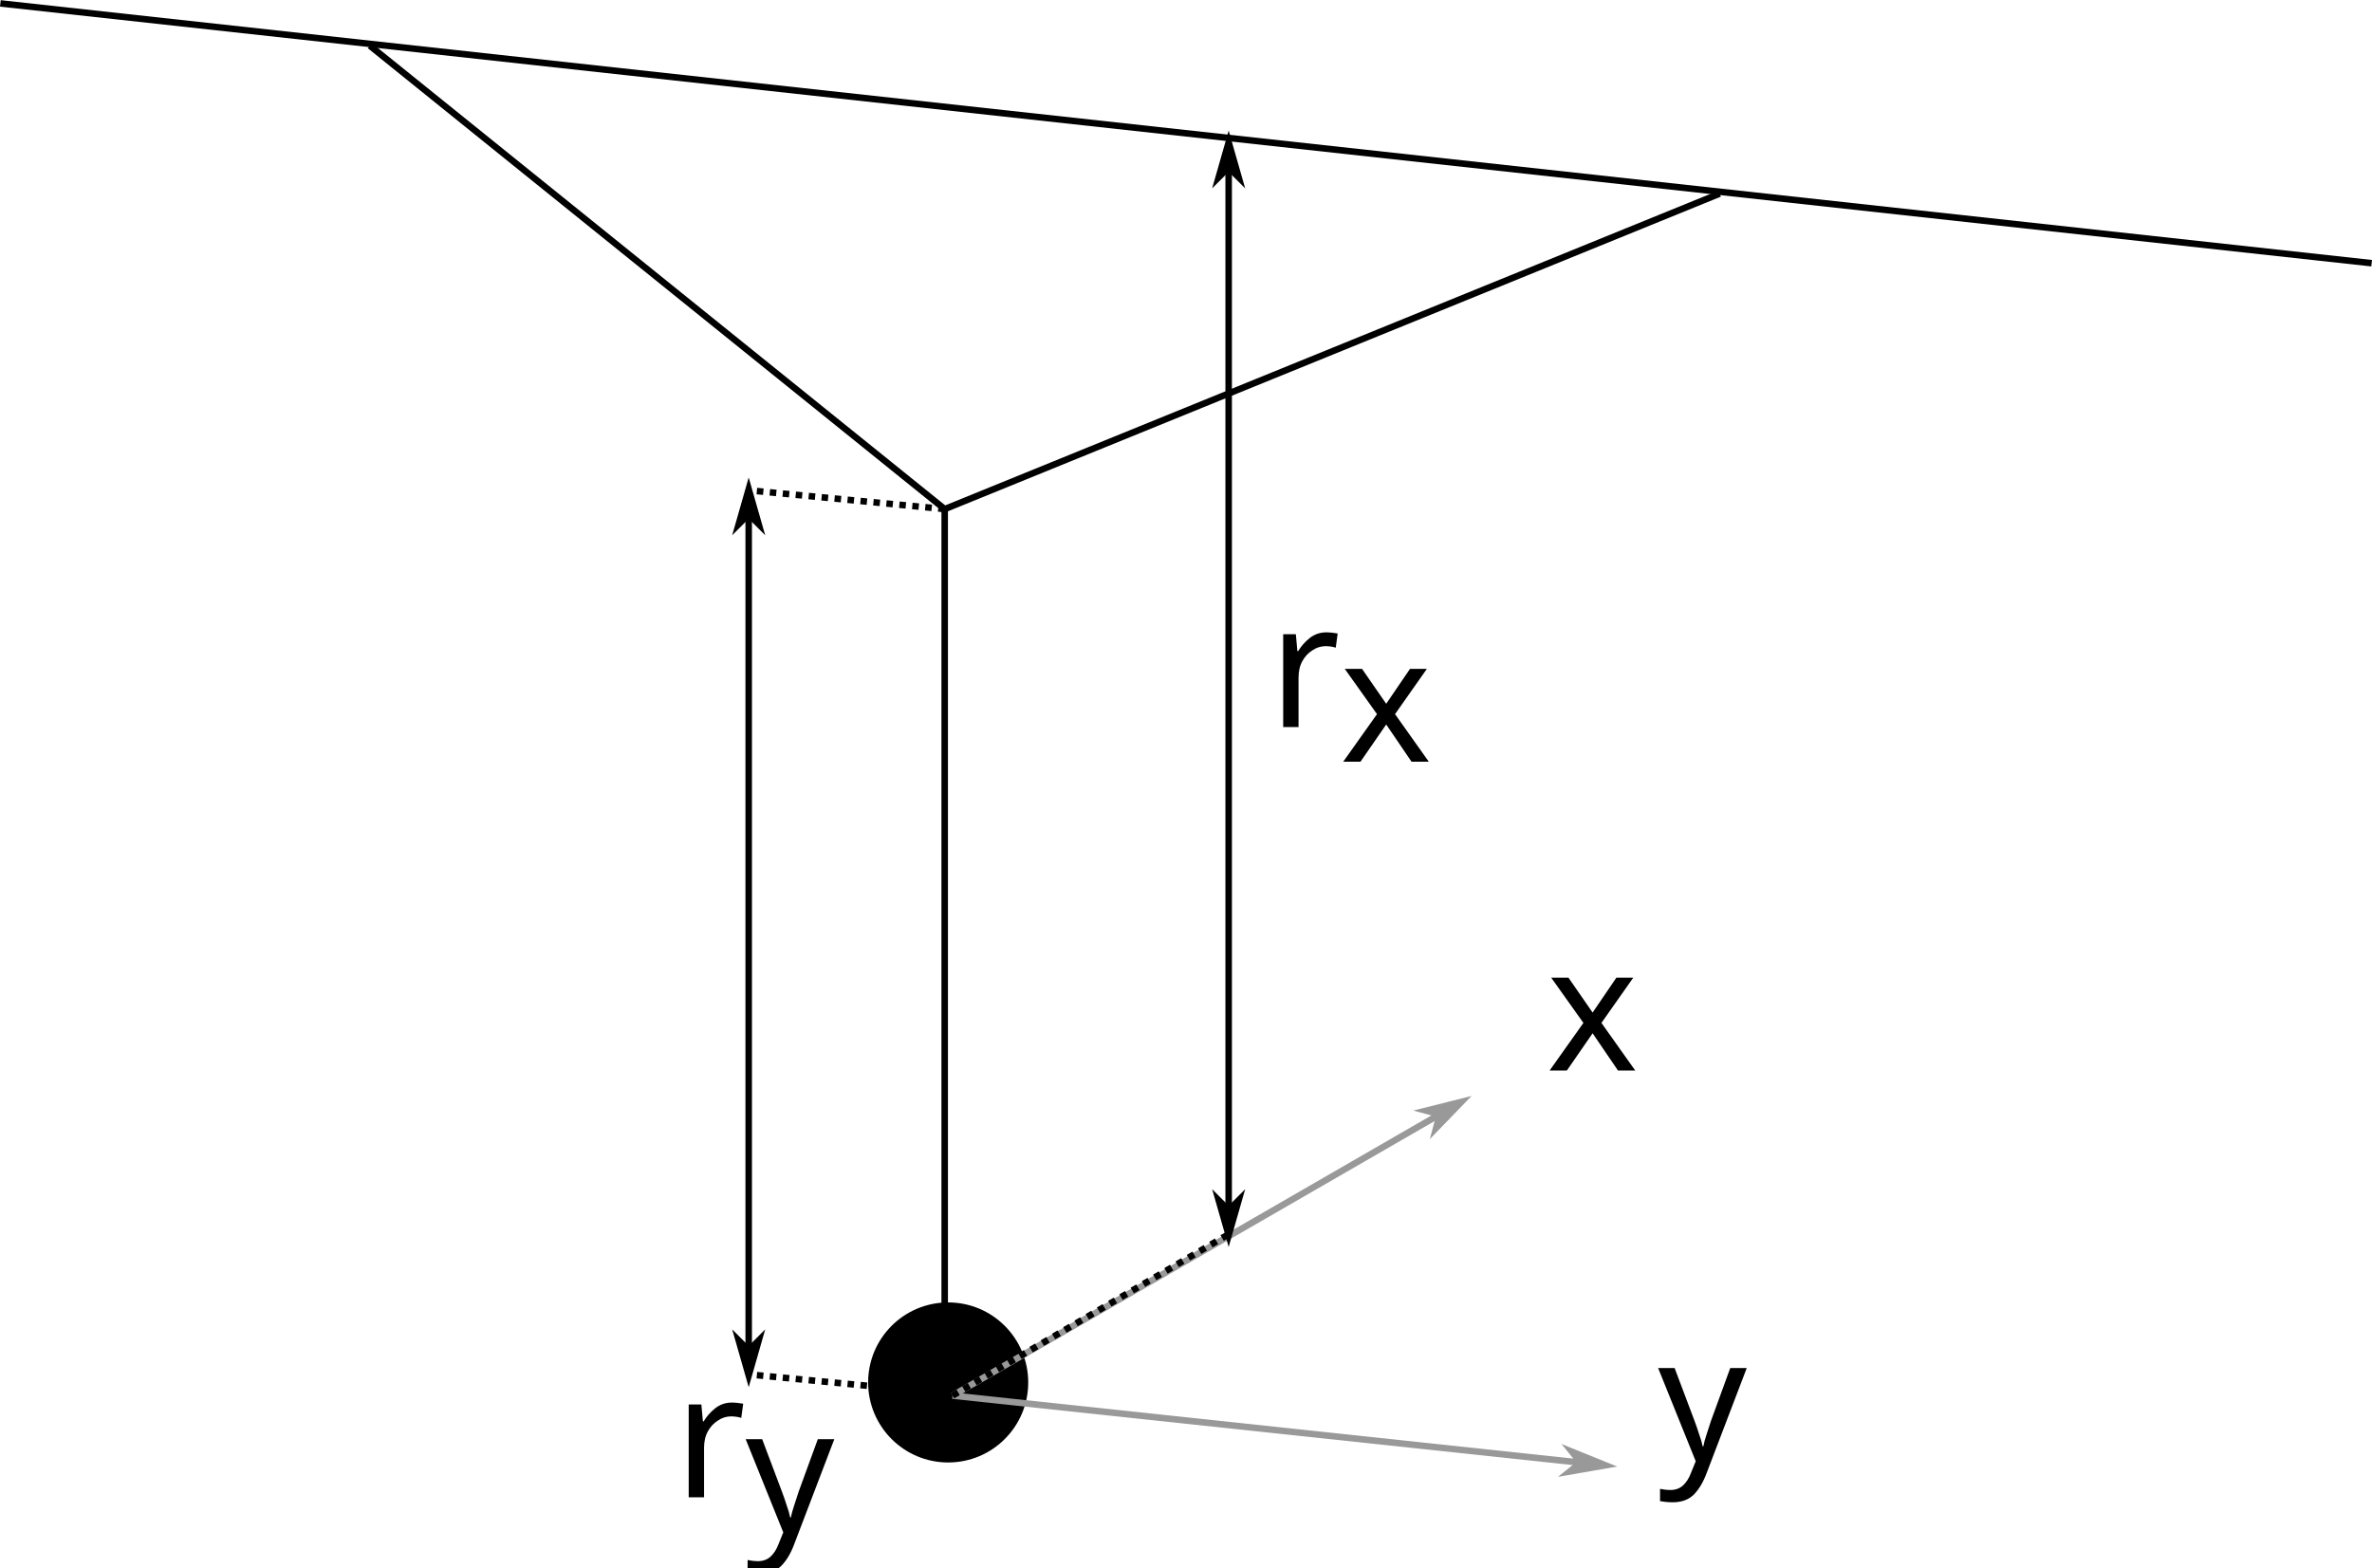
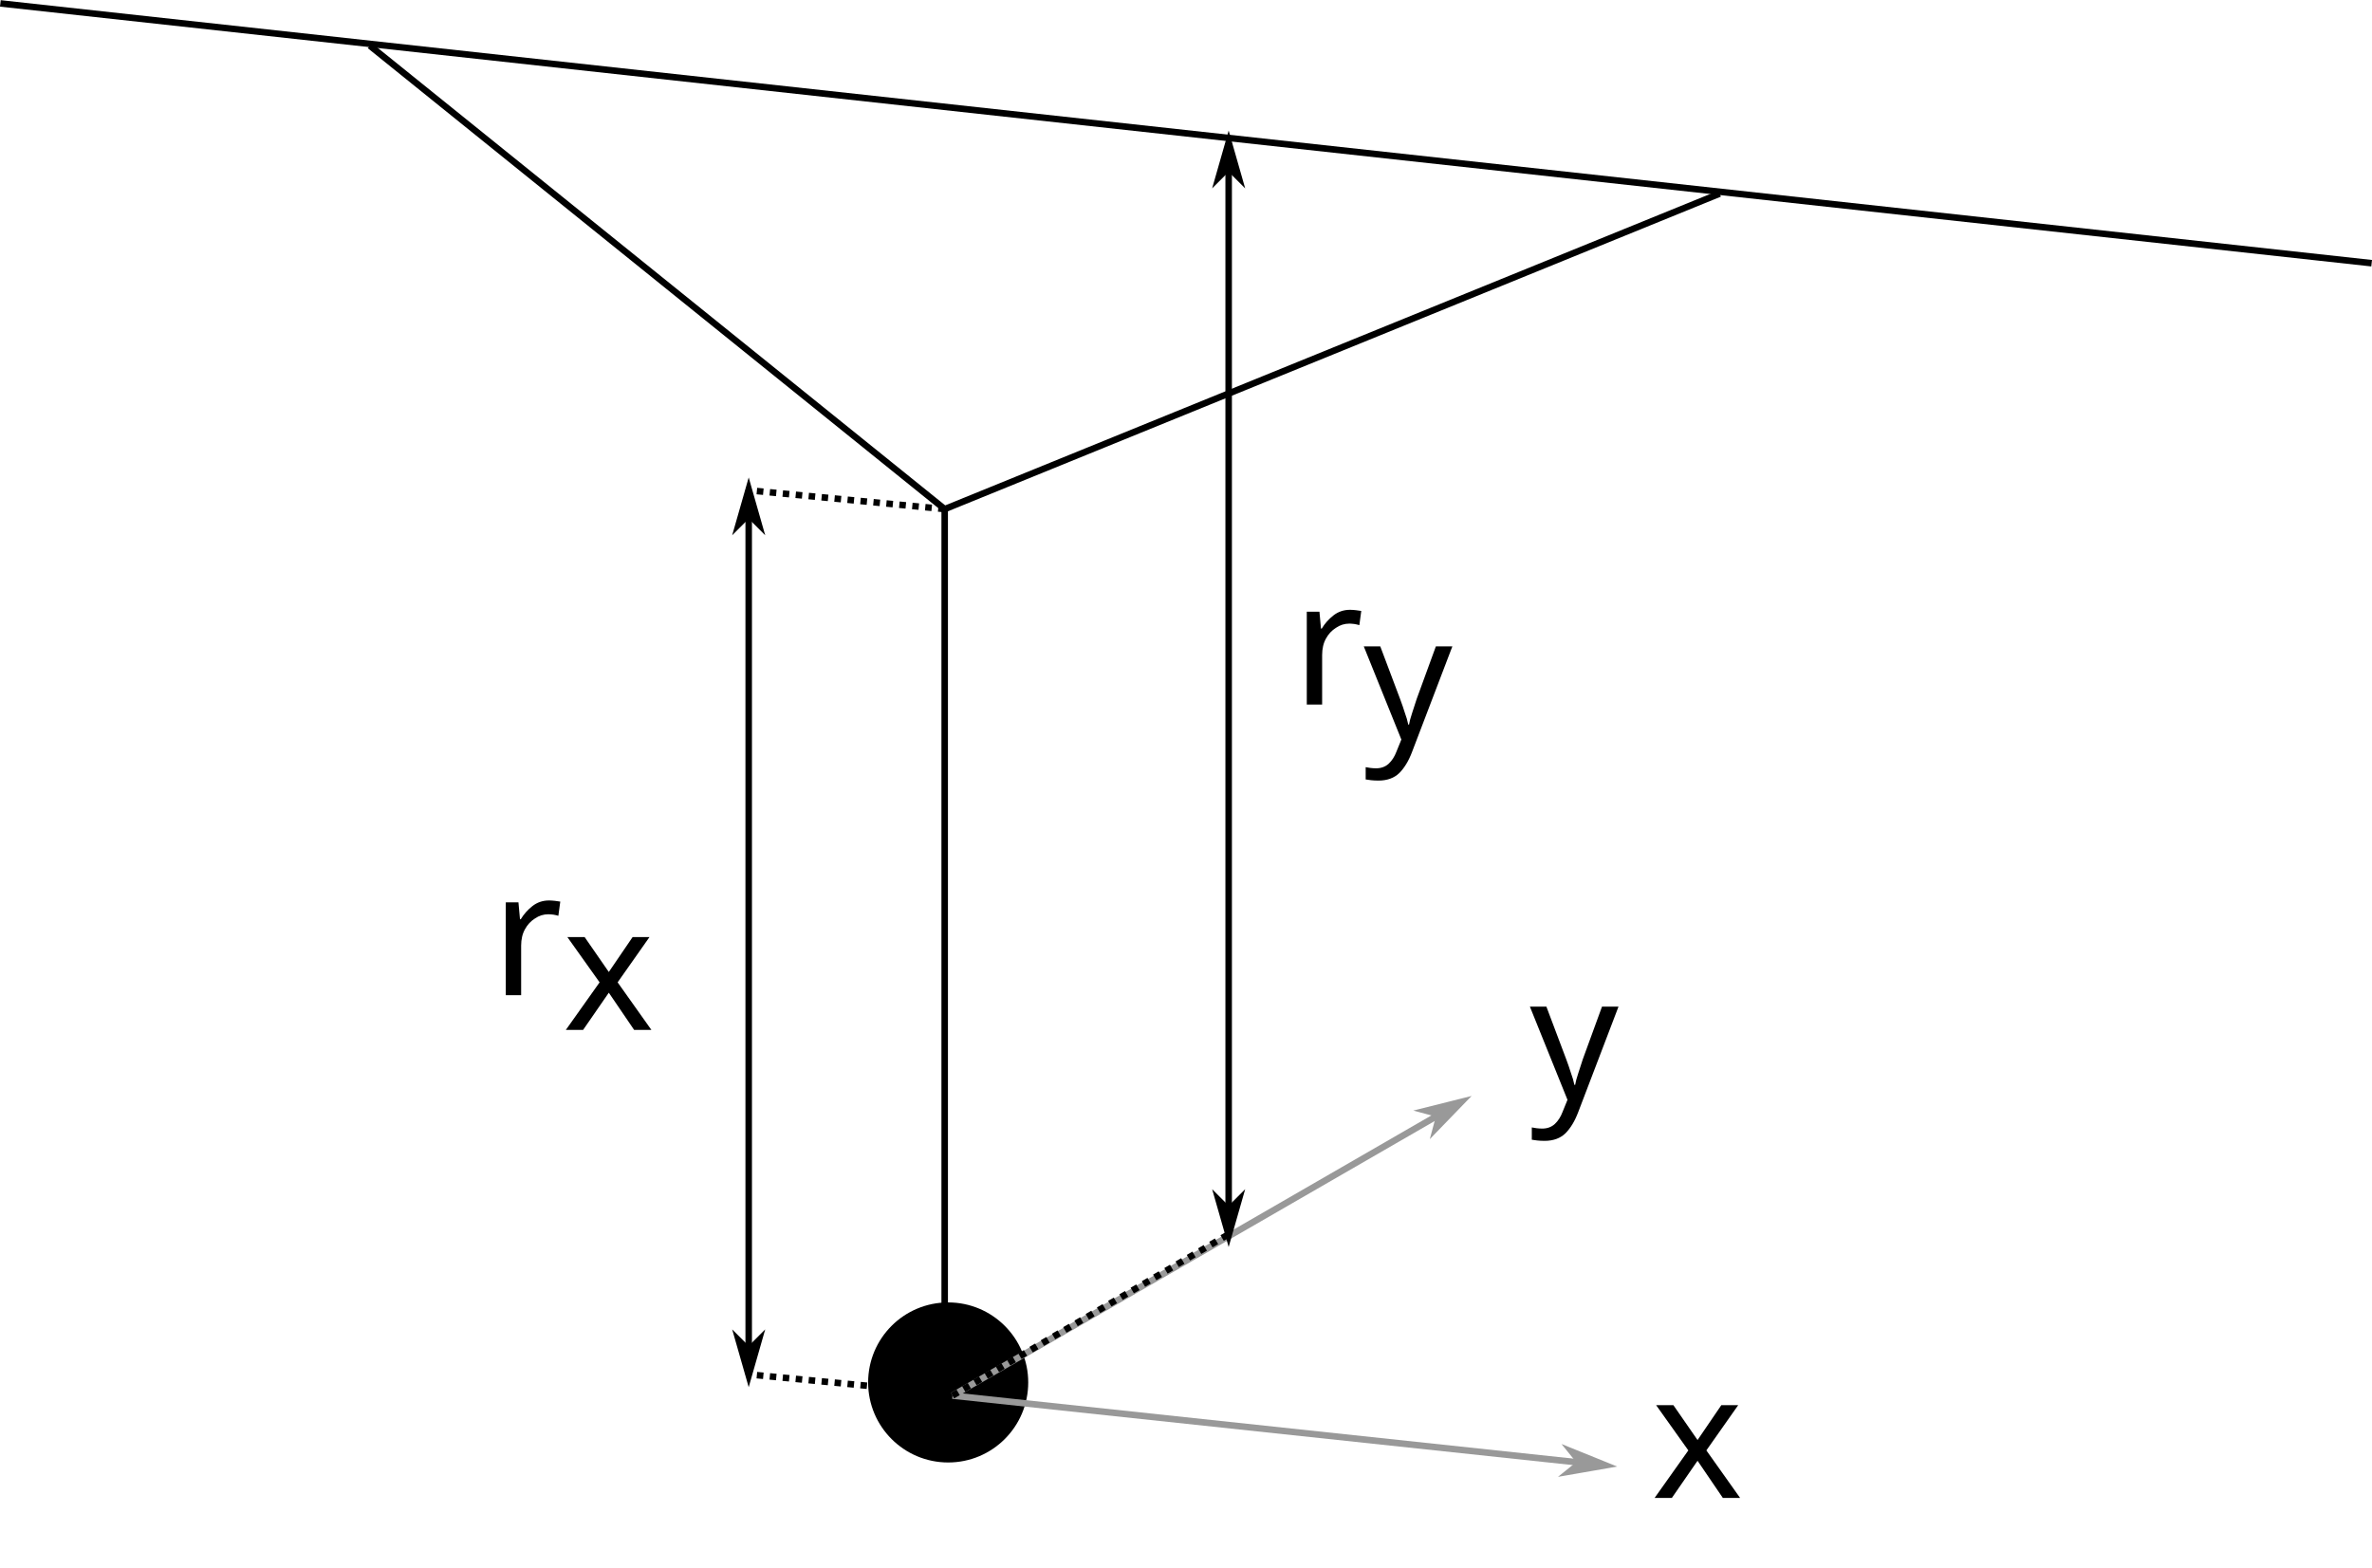
<svg xmlns="http://www.w3.org/2000/svg" width="3.803in" height="2.514in" viewBox="0 0 96.602 63.846" version="1.1" id="svg8">
  <defs id="defs2">
    <marker style="overflow:visible" id="marker7032" refX="0" refY="0" orient="auto">
      <path transform="matrix(-0.4,0,0,-0.4,-4,0)" style="fill:#000000;fill-opacity:1;fill-rule:evenodd;stroke:#000000;stroke-width:1pt;stroke-opacity:1" d="M 0,0 5,-5 -12.5,0 5,5 Z" id="path7030" />
    </marker>
    <marker style="overflow:visible" id="marker6986" refX="0" refY="0" orient="auto">
      <path transform="matrix(0.4,0,0,0.4,4,0)" style="fill:#000000;fill-opacity:1;fill-rule:evenodd;stroke:#000000;stroke-width:1pt;stroke-opacity:1" d="M 0,0 5,-5 -12.5,0 5,5 Z" id="path6984" />
    </marker>
    <marker orient="auto" refY="0" refX="0" id="marker6716" style="overflow:visible">
      <path id="path6714" d="M 0,0 5,-5 -12.5,0 5,5 Z" style="fill:#000000;fill-opacity:1;fill-rule:evenodd;stroke:#000000;stroke-width:1pt;stroke-opacity:1" transform="matrix(-0.4,0,0,-0.4,-4,0)" />
    </marker>
    <marker orient="auto" refY="0" refX="0" id="Arrow1Lend" style="overflow:visible">
      <path id="path4500" d="M 0,0 5,-5 -12.5,0 5,5 Z" style="fill:#000000;fill-opacity:1;fill-rule:evenodd;stroke:#000000;stroke-width:1pt;stroke-opacity:1" transform="matrix(-0.8,0,0,-0.8,-10,0)" />
    </marker>
    <marker orient="auto" refY="0" refX="0" id="Arrow1Mstart" style="overflow:visible">
      <path id="path4503" d="M 0,0 5,-5 -12.5,0 5,5 Z" style="fill:#000000;fill-opacity:1;fill-rule:evenodd;stroke:#000000;stroke-width:1pt;stroke-opacity:1" transform="matrix(0.4,0,0,0.4,4,0)" />
    </marker>
    <marker style="overflow:visible" id="marker4787" refX="0" refY="0" orient="auto">
      <path transform="matrix(-0.4,0,0,-0.4,-4,0)" style="fill:#999999;fill-opacity:1;fill-rule:evenodd;stroke:#999999;stroke-width:1pt;stroke-opacity:1" d="M 0,0 5,-5 -12.5,0 5,5 Z" id="path4785" />
    </marker>
    <marker orient="auto" refY="0" refX="0" id="Arrow1Mend" style="overflow:visible">
      <path id="path4506" d="M 0,0 5,-5 -12.5,0 5,5 Z" style="fill:#999999;fill-opacity:1;fill-rule:evenodd;stroke:#999999;stroke-width:1pt;stroke-opacity:1" transform="matrix(-0.4,0,0,-0.4,-4,0)" />
    </marker>
  </defs>
  <g id="layer1" transform="translate(-8.584547,-236.9592)">
    <path style="fill:none;stroke:#000000;stroke-width:0.265px;stroke-linecap:butt;stroke-linejoin:miter;stroke-opacity:1" d="M 8.599,237.091 105.172,247.674" id="path3680" />
    <path style="fill:none;stroke:#000000;stroke-width:0.265px;stroke-linecap:butt;stroke-linejoin:miter;stroke-opacity:1" d="m 23.647,238.814 23.411,18.877 31.561,-12.851" id="path3682" />
    <path style="fill:none;stroke:#000000;stroke-width:0.265px;stroke-linecap:butt;stroke-linejoin:miter;stroke-opacity:1" d="m 47.058,257.69 v 32.411" id="path3684" />
    <circle id="path3686" cx="47.2" cy="293.267" r="3.26" style="stroke-width:0.265" />
    <path style="fill:none;stroke:#999999;stroke-width:0.265;stroke-linecap:butt;stroke-linejoin:miter;stroke-miterlimit:4;stroke-dasharray:none;stroke-opacity:1;marker-end:url(#Arrow1Mend)" d="M 47.376,293.803 68.065,281.858" id="path3688" />
    <path style="fill:none;stroke:#999999;stroke-width:0.265px;stroke-linecap:butt;stroke-linejoin:miter;stroke-opacity:1;marker-end:url(#marker4787)" d="m 47.376,293.803 26.553,2.835" id="path3690" />
-     <text xml:space="preserve" style="font-style:normal;font-variant:normal;font-weight:normal;font-stretch:normal;font-size:7.056px;line-height:1.25;font-family:cmmi10;-inkscape-font-specification:'cmmi10, Normal';font-variant-ligatures:normal;font-variant-caps:normal;font-variant-numeric:normal;font-feature-settings:normal;text-align:start;letter-spacing:0px;word-spacing:0px;writing-mode:lr-tb;text-anchor:start;fill:#000000;fill-opacity:1;stroke:none;stroke-width:0.265" x="71.569" y="280.56" id="text6603">
-       <tspan id="tspan6601" x="71.569" y="280.56" style="font-style:normal;font-variant:normal;font-weight:normal;font-stretch:normal;font-size:7.056px;font-family:cmmi10;-inkscape-font-specification:'cmmi10, Normal';font-variant-ligatures:normal;font-variant-caps:normal;font-variant-numeric:normal;font-feature-settings:normal;text-align:start;writing-mode:lr-tb;text-anchor:start;stroke-width:0.265">x</tspan>
+     <text xml:space="preserve" style="font-style:normal;font-variant:normal;font-weight:normal;font-stretch:normal;font-size:7.056px;line-height:1.25;font-family:cmmi10;-inkscape-font-specification:'cmmi10, Normal';font-variant-ligatures:normal;font-variant-caps:normal;font-variant-numeric:normal;font-feature-settings:normal;text-align:start;letter-spacing:0px;word-spacing:0px;writing-mode:lr-tb;text-anchor:start;fill:#000000;fill-opacity:1;stroke:none;stroke-width:0.265" x="75.843" y="297.973" id="text6603">
+       <tspan id="tspan6601" x="75.843" y="297.973" style="font-style:normal;font-variant:normal;font-weight:normal;font-stretch:normal;font-size:7.056px;font-family:cmmi10;-inkscape-font-specification:'cmmi10, Normal';font-variant-ligatures:normal;font-variant-caps:normal;font-variant-numeric:normal;font-feature-settings:normal;text-align:start;writing-mode:lr-tb;text-anchor:start;stroke-width:0.265">x</tspan>
    </text>
-     <text id="text6630" y="296.462" x="76.113" style="font-style:normal;font-variant:normal;font-weight:normal;font-stretch:normal;font-size:7.056px;line-height:1.25;font-family:cmmi10;-inkscape-font-specification:'cmmi10, Normal';font-variant-ligatures:normal;font-variant-caps:normal;font-variant-numeric:normal;font-feature-settings:normal;text-align:start;letter-spacing:0px;word-spacing:0px;writing-mode:lr-tb;text-anchor:start;fill:#000000;fill-opacity:1;stroke:none;stroke-width:0.265" xml:space="preserve">
-       <tspan style="font-style:normal;font-variant:normal;font-weight:normal;font-stretch:normal;font-size:7.056px;font-family:cmmi10;-inkscape-font-specification:'cmmi10, Normal';font-variant-ligatures:normal;font-variant-caps:normal;font-variant-numeric:normal;font-feature-settings:normal;text-align:start;writing-mode:lr-tb;text-anchor:start;stroke-width:0.265" y="296.462" x="76.113" id="tspan6628">y</tspan>
+     <text id="text6630" y="281.74" x="70.889" style="font-style:normal;font-variant:normal;font-weight:normal;font-stretch:normal;font-size:7.056px;line-height:1.25;font-family:cmmi10;-inkscape-font-specification:'cmmi10, Normal';font-variant-ligatures:normal;font-variant-caps:normal;font-variant-numeric:normal;font-feature-settings:normal;text-align:start;letter-spacing:0px;word-spacing:0px;writing-mode:lr-tb;text-anchor:start;fill:#000000;fill-opacity:1;stroke:none;stroke-width:0.265" xml:space="preserve">
+       <tspan style="font-style:normal;font-variant:normal;font-weight:normal;font-stretch:normal;font-size:7.056px;font-family:cmmi10;-inkscape-font-specification:'cmmi10, Normal';font-variant-ligatures:normal;font-variant-caps:normal;font-variant-numeric:normal;font-feature-settings:normal;text-align:start;writing-mode:lr-tb;text-anchor:start;stroke-width:0.265" y="281.74" x="70.889" id="tspan6628">y</tspan>
    </text>
    <path style="fill:none;stroke:#000000;stroke-width:0.265;stroke-linecap:butt;stroke-linejoin:miter;stroke-miterlimit:4;stroke-dasharray:0.265, 0.265;stroke-dashoffset:0;stroke-opacity:1" d="M 47.058,257.69 39.076,256.924" id="path6632" />
    <path id="path6634" d="M 47.058,293.705 39.076,292.938" style="fill:none;stroke:#000000;stroke-width:0.265;stroke-linecap:butt;stroke-linejoin:miter;stroke-miterlimit:4;stroke-dasharray:0.265, 0.265;stroke-dashoffset:0;stroke-opacity:1" />
    <path style="fill:none;stroke:#000000;stroke-width:0.265px;stroke-linecap:butt;stroke-linejoin:miter;stroke-opacity:1;marker-start:url(#Arrow1Mstart);marker-end:url(#marker6716)" d="M 39.076,292.938 V 256.924" id="path6636" />
    <path id="path6982" d="m 58.623,287.227 0,-44.434" style="fill:none;stroke:#000000;stroke-width:0.265px;stroke-linecap:butt;stroke-linejoin:miter;stroke-opacity:1;marker-start:url(#marker6986);marker-end:url(#marker7032)" />
    <path style="fill:none;stroke:#000000;stroke-width:0.265;stroke-linecap:butt;stroke-linejoin:miter;stroke-miterlimit:4;stroke-dasharray:0.265, 0.265;stroke-dashoffset:0;stroke-opacity:1" d="m 47.376,293.803 11.247,-6.575" id="path7562" />
-     <text id="text8034" y="266.571" x="60.251" style="font-style:normal;font-variant:normal;font-weight:normal;font-stretch:normal;font-size:7.056px;line-height:1.25;font-family:cmmi10;-inkscape-font-specification:'cmmi10, Normal';font-variant-ligatures:normal;font-variant-caps:normal;font-variant-numeric:normal;font-feature-settings:normal;text-align:start;letter-spacing:0px;word-spacing:0px;writing-mode:lr-tb;text-anchor:start;fill:#000000;fill-opacity:1;stroke:none;stroke-width:0.265" xml:space="preserve">
-       <tspan style="font-style:normal;font-variant:normal;font-weight:normal;font-stretch:normal;font-size:7.056px;font-family:cmmi10;-inkscape-font-specification:'cmmi10, Normal';font-variant-ligatures:normal;font-variant-caps:normal;font-variant-numeric:normal;font-feature-settings:normal;text-align:start;writing-mode:lr-tb;text-anchor:start;stroke-width:0.265" y="266.571" x="60.251" id="tspan8032">r<tspan style="font-style:normal;font-variant:normal;font-weight:normal;font-stretch:normal;font-size:7.056px;font-family:cmmi10;-inkscape-font-specification:'cmmi10, Normal';font-variant-ligatures:normal;font-variant-caps:normal;font-variant-numeric:normal;font-feature-settings:normal;text-align:start;writing-mode:lr-tb;baseline-shift:sub;text-anchor:start" id="tspan8082">x</tspan>
+     <text id="text8034" y="277.494" x="28.59" style="font-style:normal;font-variant:normal;font-weight:normal;font-stretch:normal;font-size:7.056px;line-height:1.25;font-family:cmmi10;-inkscape-font-specification:'cmmi10, Normal';font-variant-ligatures:normal;font-variant-caps:normal;font-variant-numeric:normal;font-feature-settings:normal;text-align:start;letter-spacing:0px;word-spacing:0px;writing-mode:lr-tb;text-anchor:start;fill:#000000;fill-opacity:1;stroke:none;stroke-width:0.265" xml:space="preserve">
+       <tspan style="font-style:normal;font-variant:normal;font-weight:normal;font-stretch:normal;font-size:7.056px;font-family:cmmi10;-inkscape-font-specification:'cmmi10, Normal';font-variant-ligatures:normal;font-variant-caps:normal;font-variant-numeric:normal;font-feature-settings:normal;text-align:start;writing-mode:lr-tb;text-anchor:start;stroke-width:0.265" y="277.494" x="28.59" id="tspan8032">r<tspan style="font-style:normal;font-variant:normal;font-weight:normal;font-stretch:normal;font-size:7.056px;font-family:cmmi10;-inkscape-font-specification:'cmmi10, Normal';font-variant-ligatures:normal;font-variant-caps:normal;font-variant-numeric:normal;font-feature-settings:normal;text-align:start;writing-mode:lr-tb;baseline-shift:sub;text-anchor:start" id="tspan8082">x</tspan>
      </tspan>
    </text>
-     <text xml:space="preserve" style="font-style:normal;font-variant:normal;font-weight:normal;font-stretch:normal;font-size:7.056px;line-height:1.25;font-family:cmmi10;-inkscape-font-specification:'cmmi10, Normal';font-variant-ligatures:normal;font-variant-caps:normal;font-variant-numeric:normal;font-feature-settings:normal;text-align:start;letter-spacing:0px;word-spacing:0px;writing-mode:lr-tb;text-anchor:start;fill:#000000;fill-opacity:1;stroke:none;stroke-width:0.265" x="36.039" y="297.947" id="text8040">
-       <tspan id="tspan8038" x="36.039" y="297.947" style="font-style:normal;font-variant:normal;font-weight:normal;font-stretch:normal;font-size:7.056px;font-family:cmmi10;-inkscape-font-specification:'cmmi10, Normal';font-variant-ligatures:normal;font-variant-caps:normal;font-variant-numeric:normal;font-feature-settings:normal;text-align:start;writing-mode:lr-tb;text-anchor:start;stroke-width:0.265">r<tspan style="font-style:normal;font-variant:normal;font-weight:normal;font-stretch:normal;font-size:7.056px;font-family:cmmi10;-inkscape-font-specification:'cmmi10, Normal';font-variant-ligatures:normal;font-variant-caps:normal;font-variant-numeric:normal;font-feature-settings:normal;text-align:start;writing-mode:lr-tb;baseline-shift:sub;text-anchor:start" id="tspan8080">y</tspan>
+     <text xml:space="preserve" style="font-style:normal;font-variant:normal;font-weight:normal;font-stretch:normal;font-size:7.056px;line-height:1.25;font-family:cmmi10;-inkscape-font-specification:'cmmi10, Normal';font-variant-ligatures:normal;font-variant-caps:normal;font-variant-numeric:normal;font-feature-settings:normal;text-align:start;letter-spacing:0px;word-spacing:0px;writing-mode:lr-tb;text-anchor:start;fill:#000000;fill-opacity:1;stroke:none;stroke-width:0.265" x="61.21" y="265.653" id="text8040">
+       <tspan id="tspan8038" x="61.21" y="265.653" style="font-style:normal;font-variant:normal;font-weight:normal;font-stretch:normal;font-size:7.056px;font-family:cmmi10;-inkscape-font-specification:'cmmi10, Normal';font-variant-ligatures:normal;font-variant-caps:normal;font-variant-numeric:normal;font-feature-settings:normal;text-align:start;writing-mode:lr-tb;text-anchor:start;stroke-width:0.265">r<tspan style="font-style:normal;font-variant:normal;font-weight:normal;font-stretch:normal;font-size:7.056px;font-family:cmmi10;-inkscape-font-specification:'cmmi10, Normal';font-variant-ligatures:normal;font-variant-caps:normal;font-variant-numeric:normal;font-feature-settings:normal;text-align:start;writing-mode:lr-tb;baseline-shift:sub;text-anchor:start" id="tspan8080">y</tspan>
      </tspan>
    </text>
  </g>
</svg>
